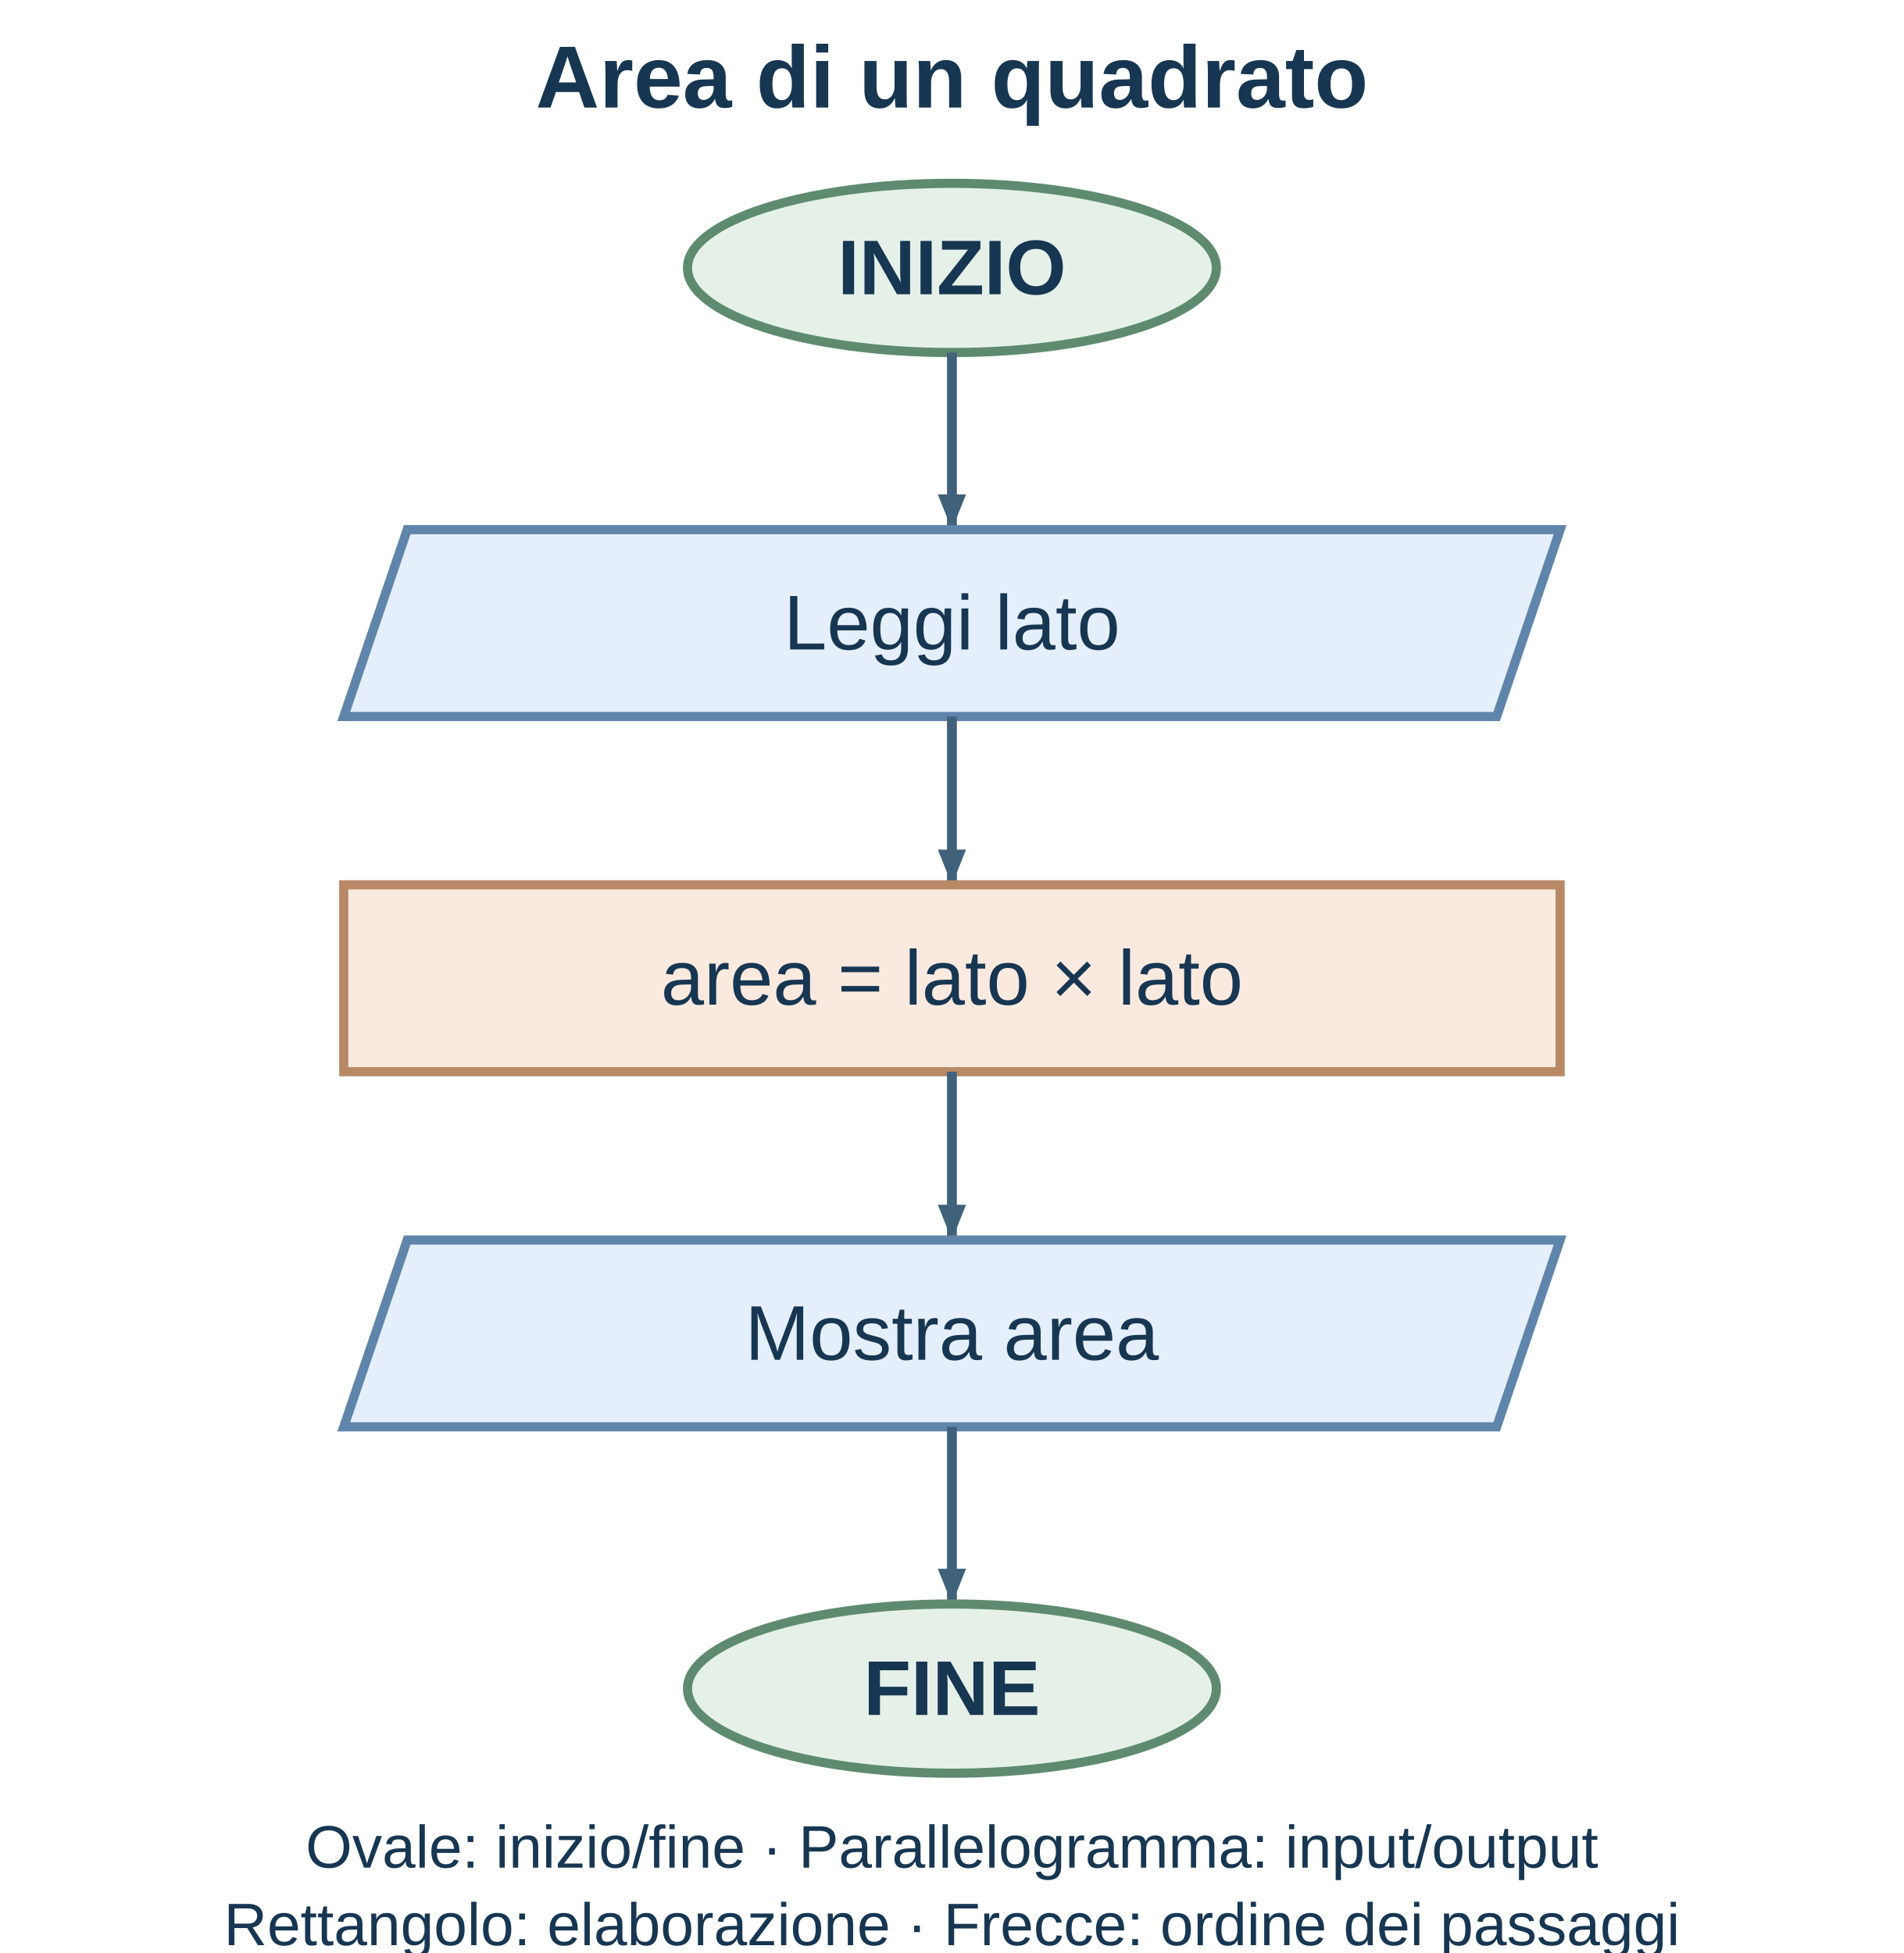
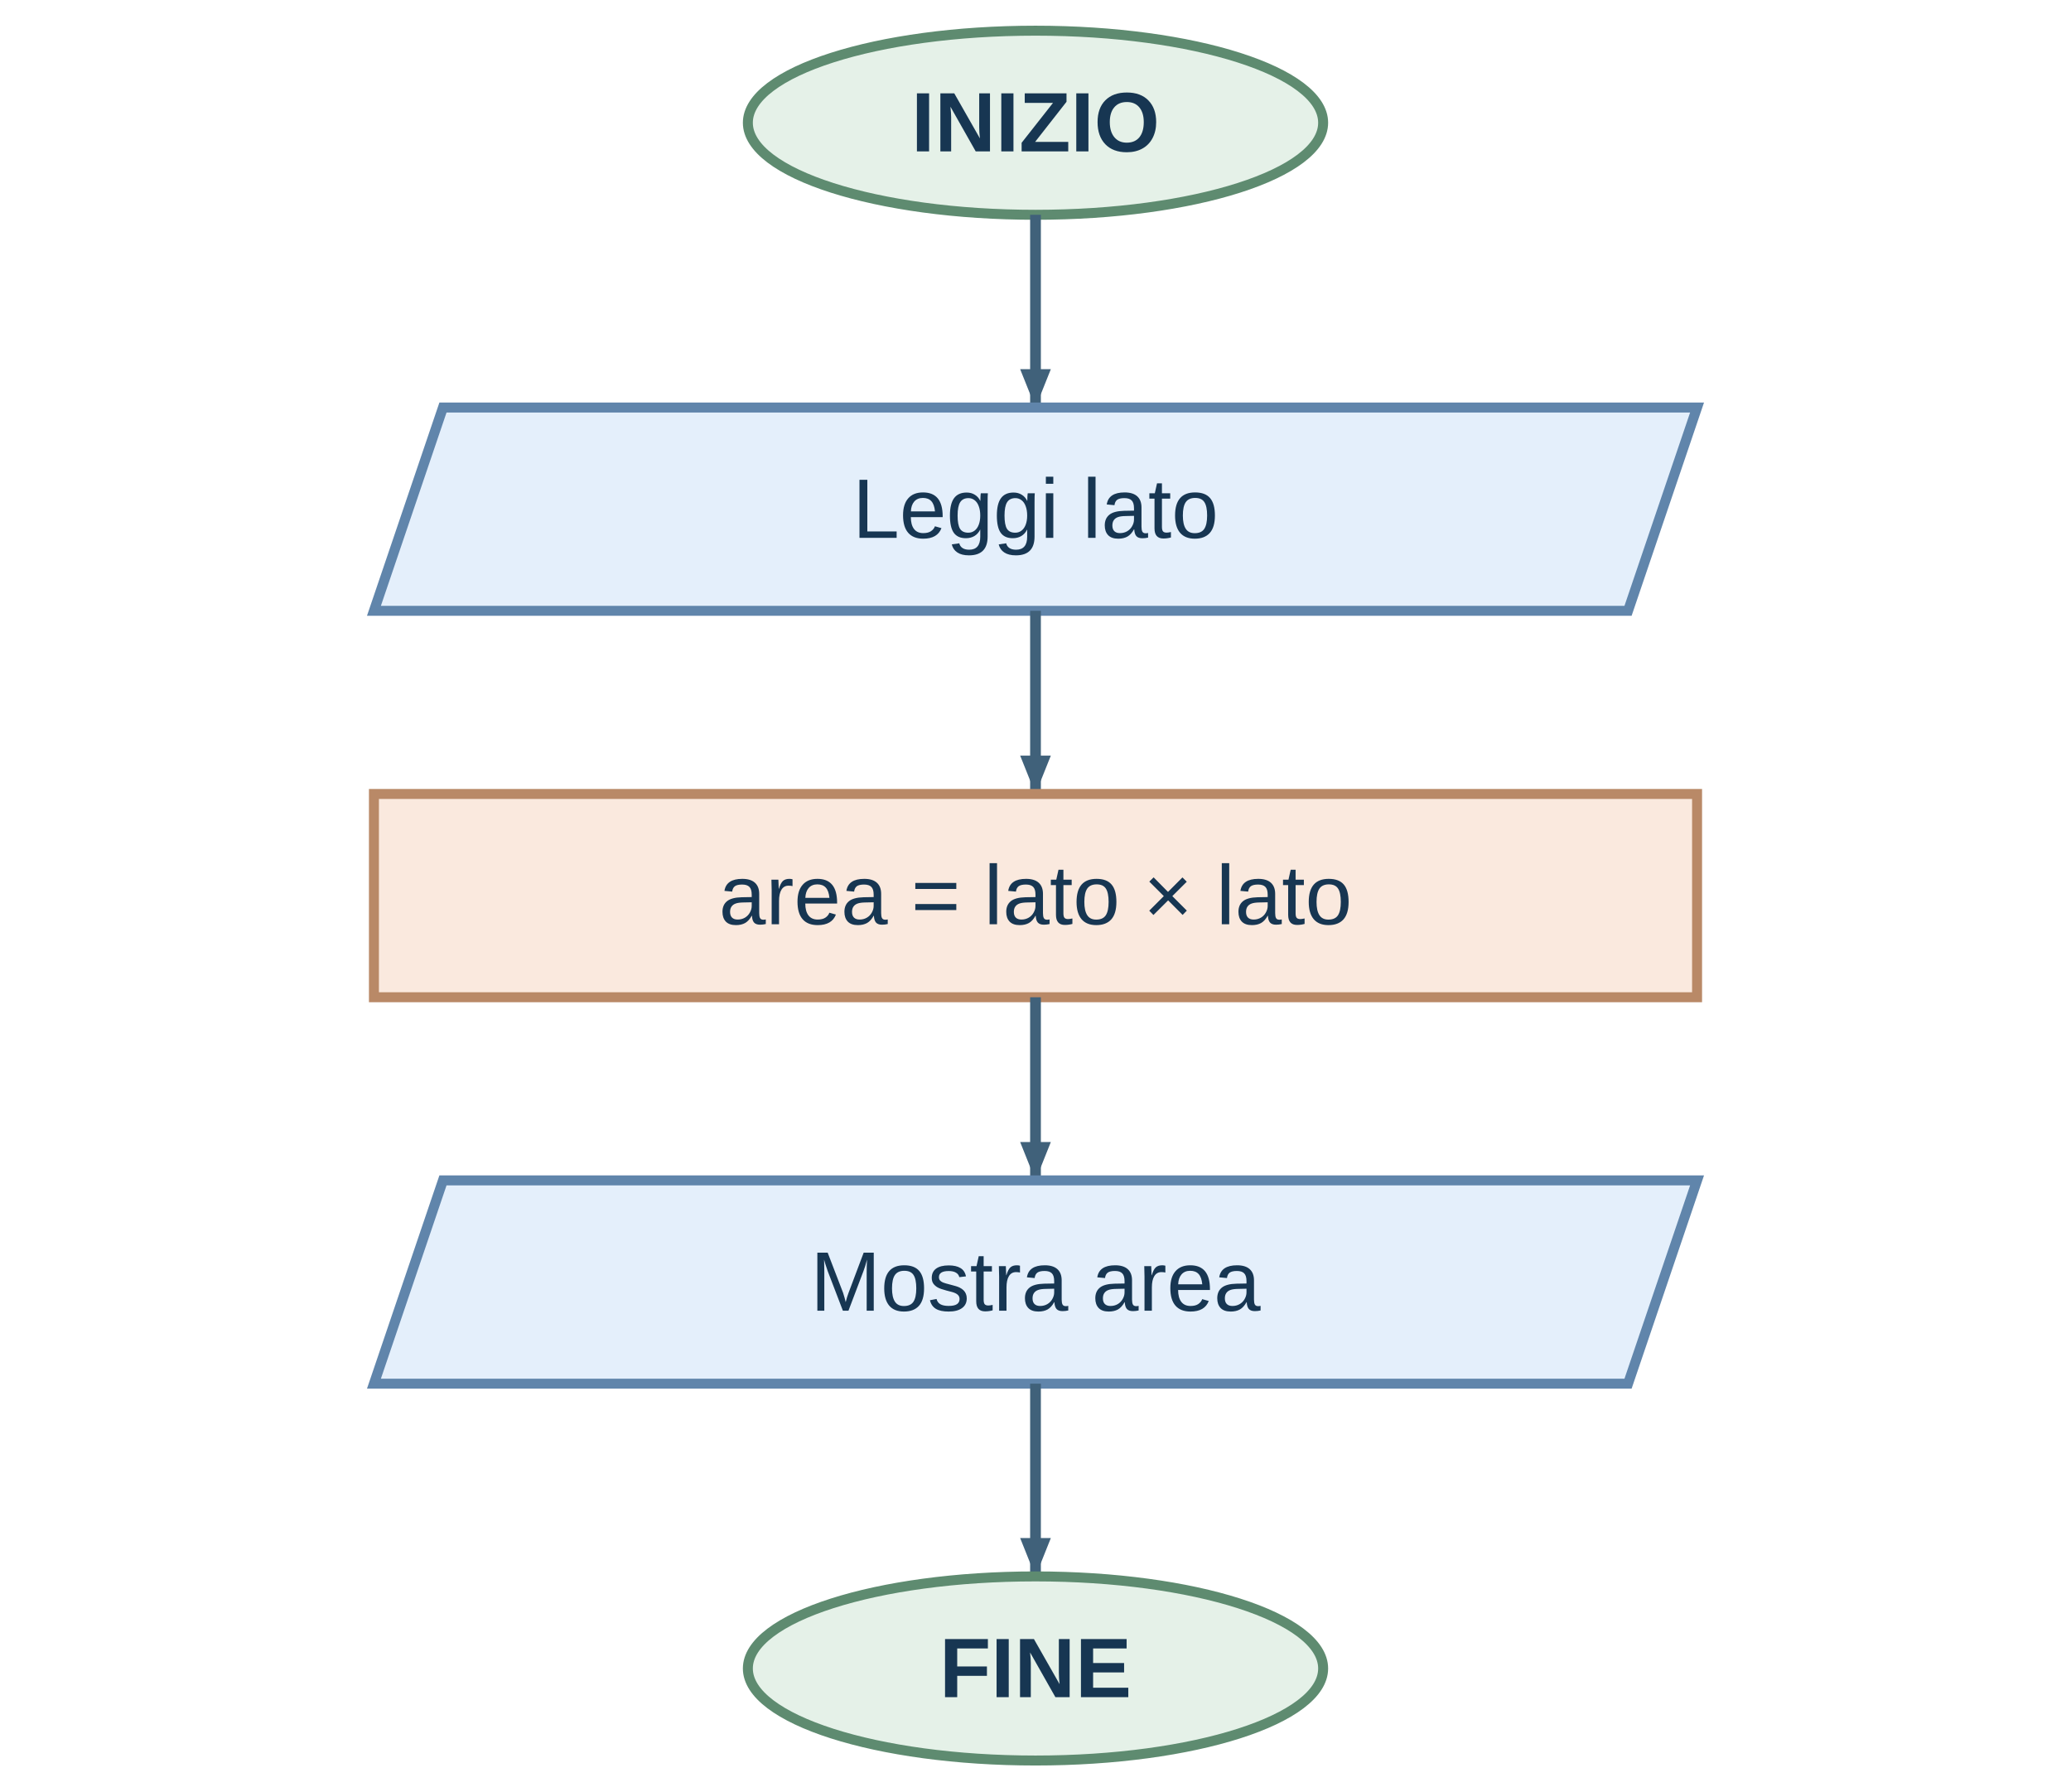
- <svg xmlns="http://www.w3.org/2000/svg" width="540" height="554" viewBox="0 0 540 554">
-   <text x="270.0" y="30.5" text-anchor="middle" font-family="Arial, Liberation Sans, sans-serif" font-size="25" font-weight="700" fill="#173652">Area di un quadrato</text>
+ <svg xmlns="http://www.w3.org/2000/svg" width="540" height="467" viewBox="0 44 540 467">
  <g>
    <ellipse cx="270.0" cy="76.0" rx="75.0" ry="24.0" fill="#e5f1e8" stroke="#5e8b70" stroke-width="2.6" />
    <text x="270.0" y="83.48" text-anchor="middle" font-family="Arial, Liberation Sans, sans-serif" font-size="22" font-weight="700" fill="#173652">INIZIO</text>
  </g>
  <polyline fill="none" stroke="#40617a" stroke-width="2.8" stroke-linejoin="round" points="270.0,100.0 270.0,150.25" />
  <polygon fill="#40617a" points="270.0,150.25 266.00,140.25 274.00,140.25" />
  <g>
    <polygon points="115.5,150.25 442.5,150.25 424.5,203.25 97.5,203.25" fill="#e4effb" stroke="#6085ab" stroke-width="2.6" />
    <text x="270.0" y="184.23" text-anchor="middle" font-family="Arial, Liberation Sans, sans-serif" font-size="22" font-weight="400" fill="#173652">Leggi lato</text>
  </g>
  <polyline fill="none" stroke="#40617a" stroke-width="2.8" stroke-linejoin="round" points="270.0,203.25 270.0,251.0" />
  <polygon fill="#40617a" points="270.0,251.0 266.00,241.00 274.00,241.00" />
  <g>
    <rect x="97.5" y="251.0" width="345" height="53" fill="#fae9de" stroke="#b98967" stroke-width="2.6" />
    <text x="270.0" y="284.98" text-anchor="middle" font-family="Arial, Liberation Sans, sans-serif" font-size="22" font-weight="400" fill="#173652">area = lato × lato</text>
  </g>
  <polyline fill="none" stroke="#40617a" stroke-width="2.8" stroke-linejoin="round" points="270.0,304.0 270.0,351.75" />
  <polygon fill="#40617a" points="270.0,351.75 266.00,341.75 274.00,341.75" />
  <g>
    <polygon points="115.5,351.75 442.5,351.75 424.5,404.75 97.5,404.75" fill="#e4effb" stroke="#6085ab" stroke-width="2.6" />
    <text x="270.0" y="385.73" text-anchor="middle" font-family="Arial, Liberation Sans, sans-serif" font-size="22" font-weight="400" fill="#173652">Mostra area</text>
  </g>
  <polyline fill="none" stroke="#40617a" stroke-width="2.8" stroke-linejoin="round" points="270.0,404.75 270.0,455.0" />
  <polygon fill="#40617a" points="270.0,455.0 266.00,445.00 274.00,445.00" />
  <g>
    <ellipse cx="270.0" cy="479.0" rx="75.0" ry="24.0" fill="#e5f1e8" stroke="#5e8b70" stroke-width="2.6" />
    <text x="270.0" y="486.48" text-anchor="middle" font-family="Arial, Liberation Sans, sans-serif" font-size="22" font-weight="700" fill="#173652">FINE</text>
  </g>
-   <text x="270.0" y="529.78" text-anchor="middle" font-family="Arial, Liberation Sans, sans-serif" font-size="17" font-weight="400" fill="#173652">Ovale: inizio/fine · Parallelogramma: input/output</text>
-   <text x="270.0" y="551.78" text-anchor="middle" font-family="Arial, Liberation Sans, sans-serif" font-size="17" font-weight="400" fill="#173652">Rettangolo: elaborazione · Frecce: ordine dei passaggi</text>
</svg>
